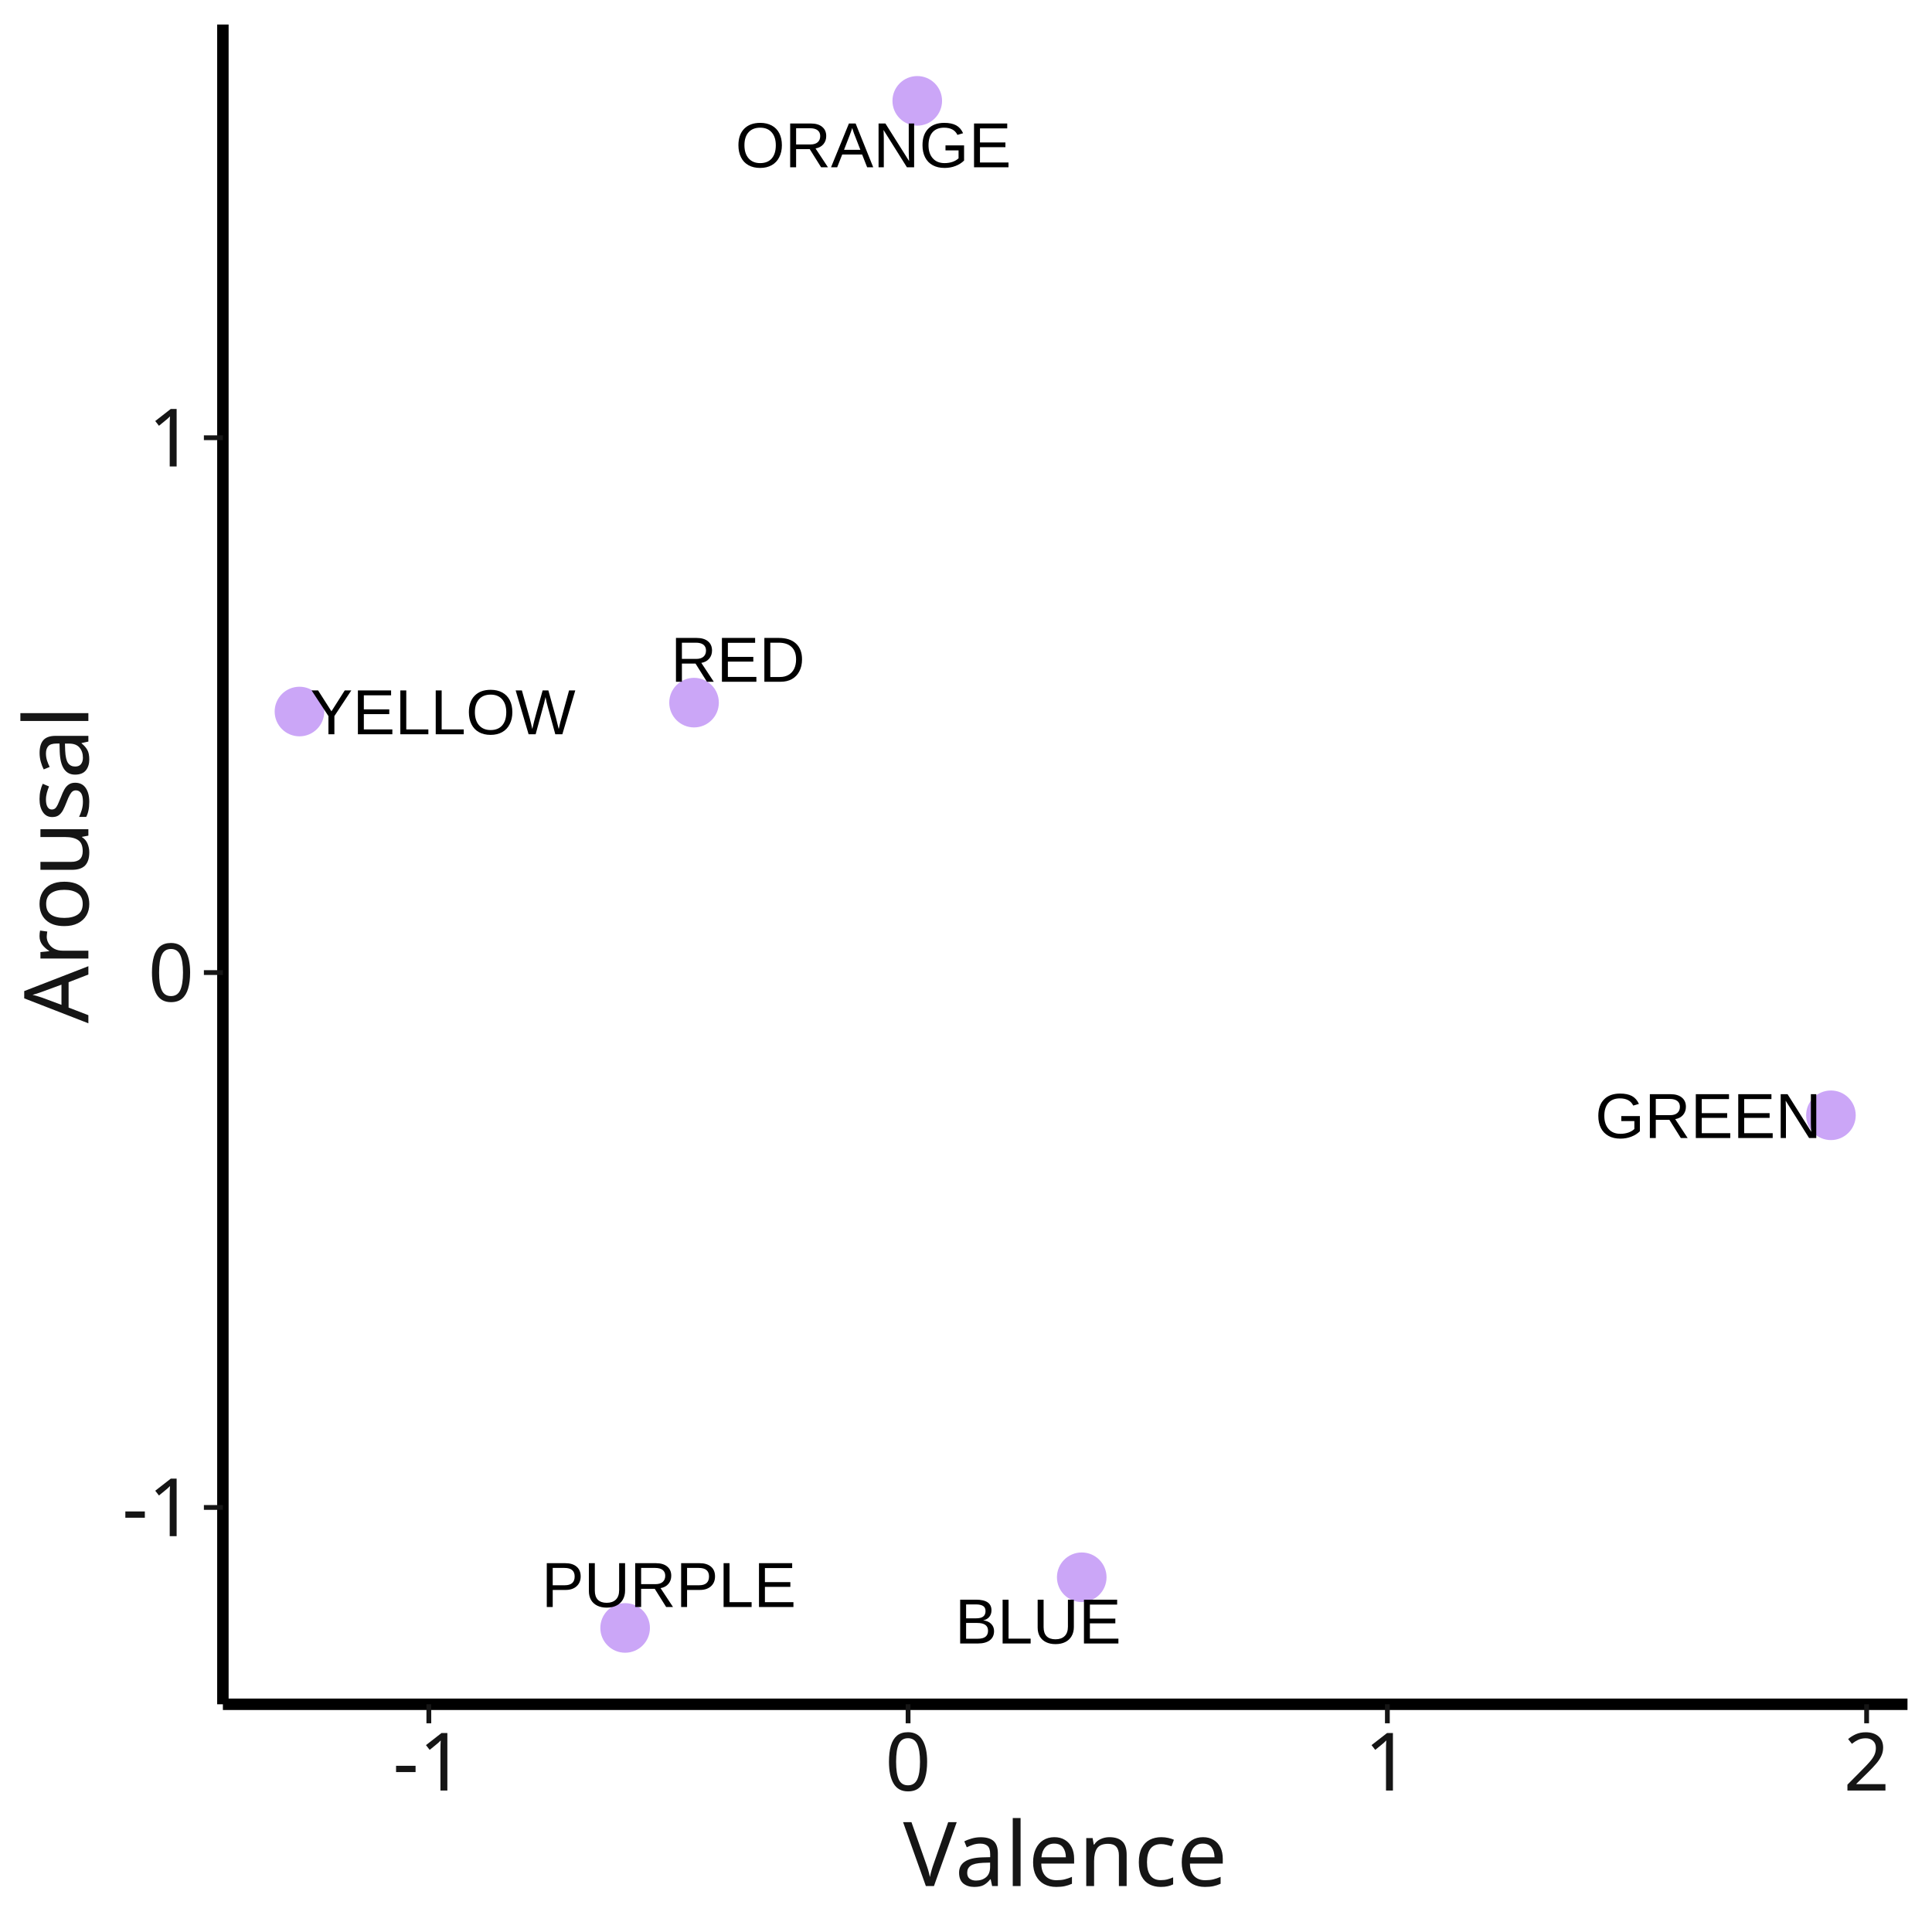
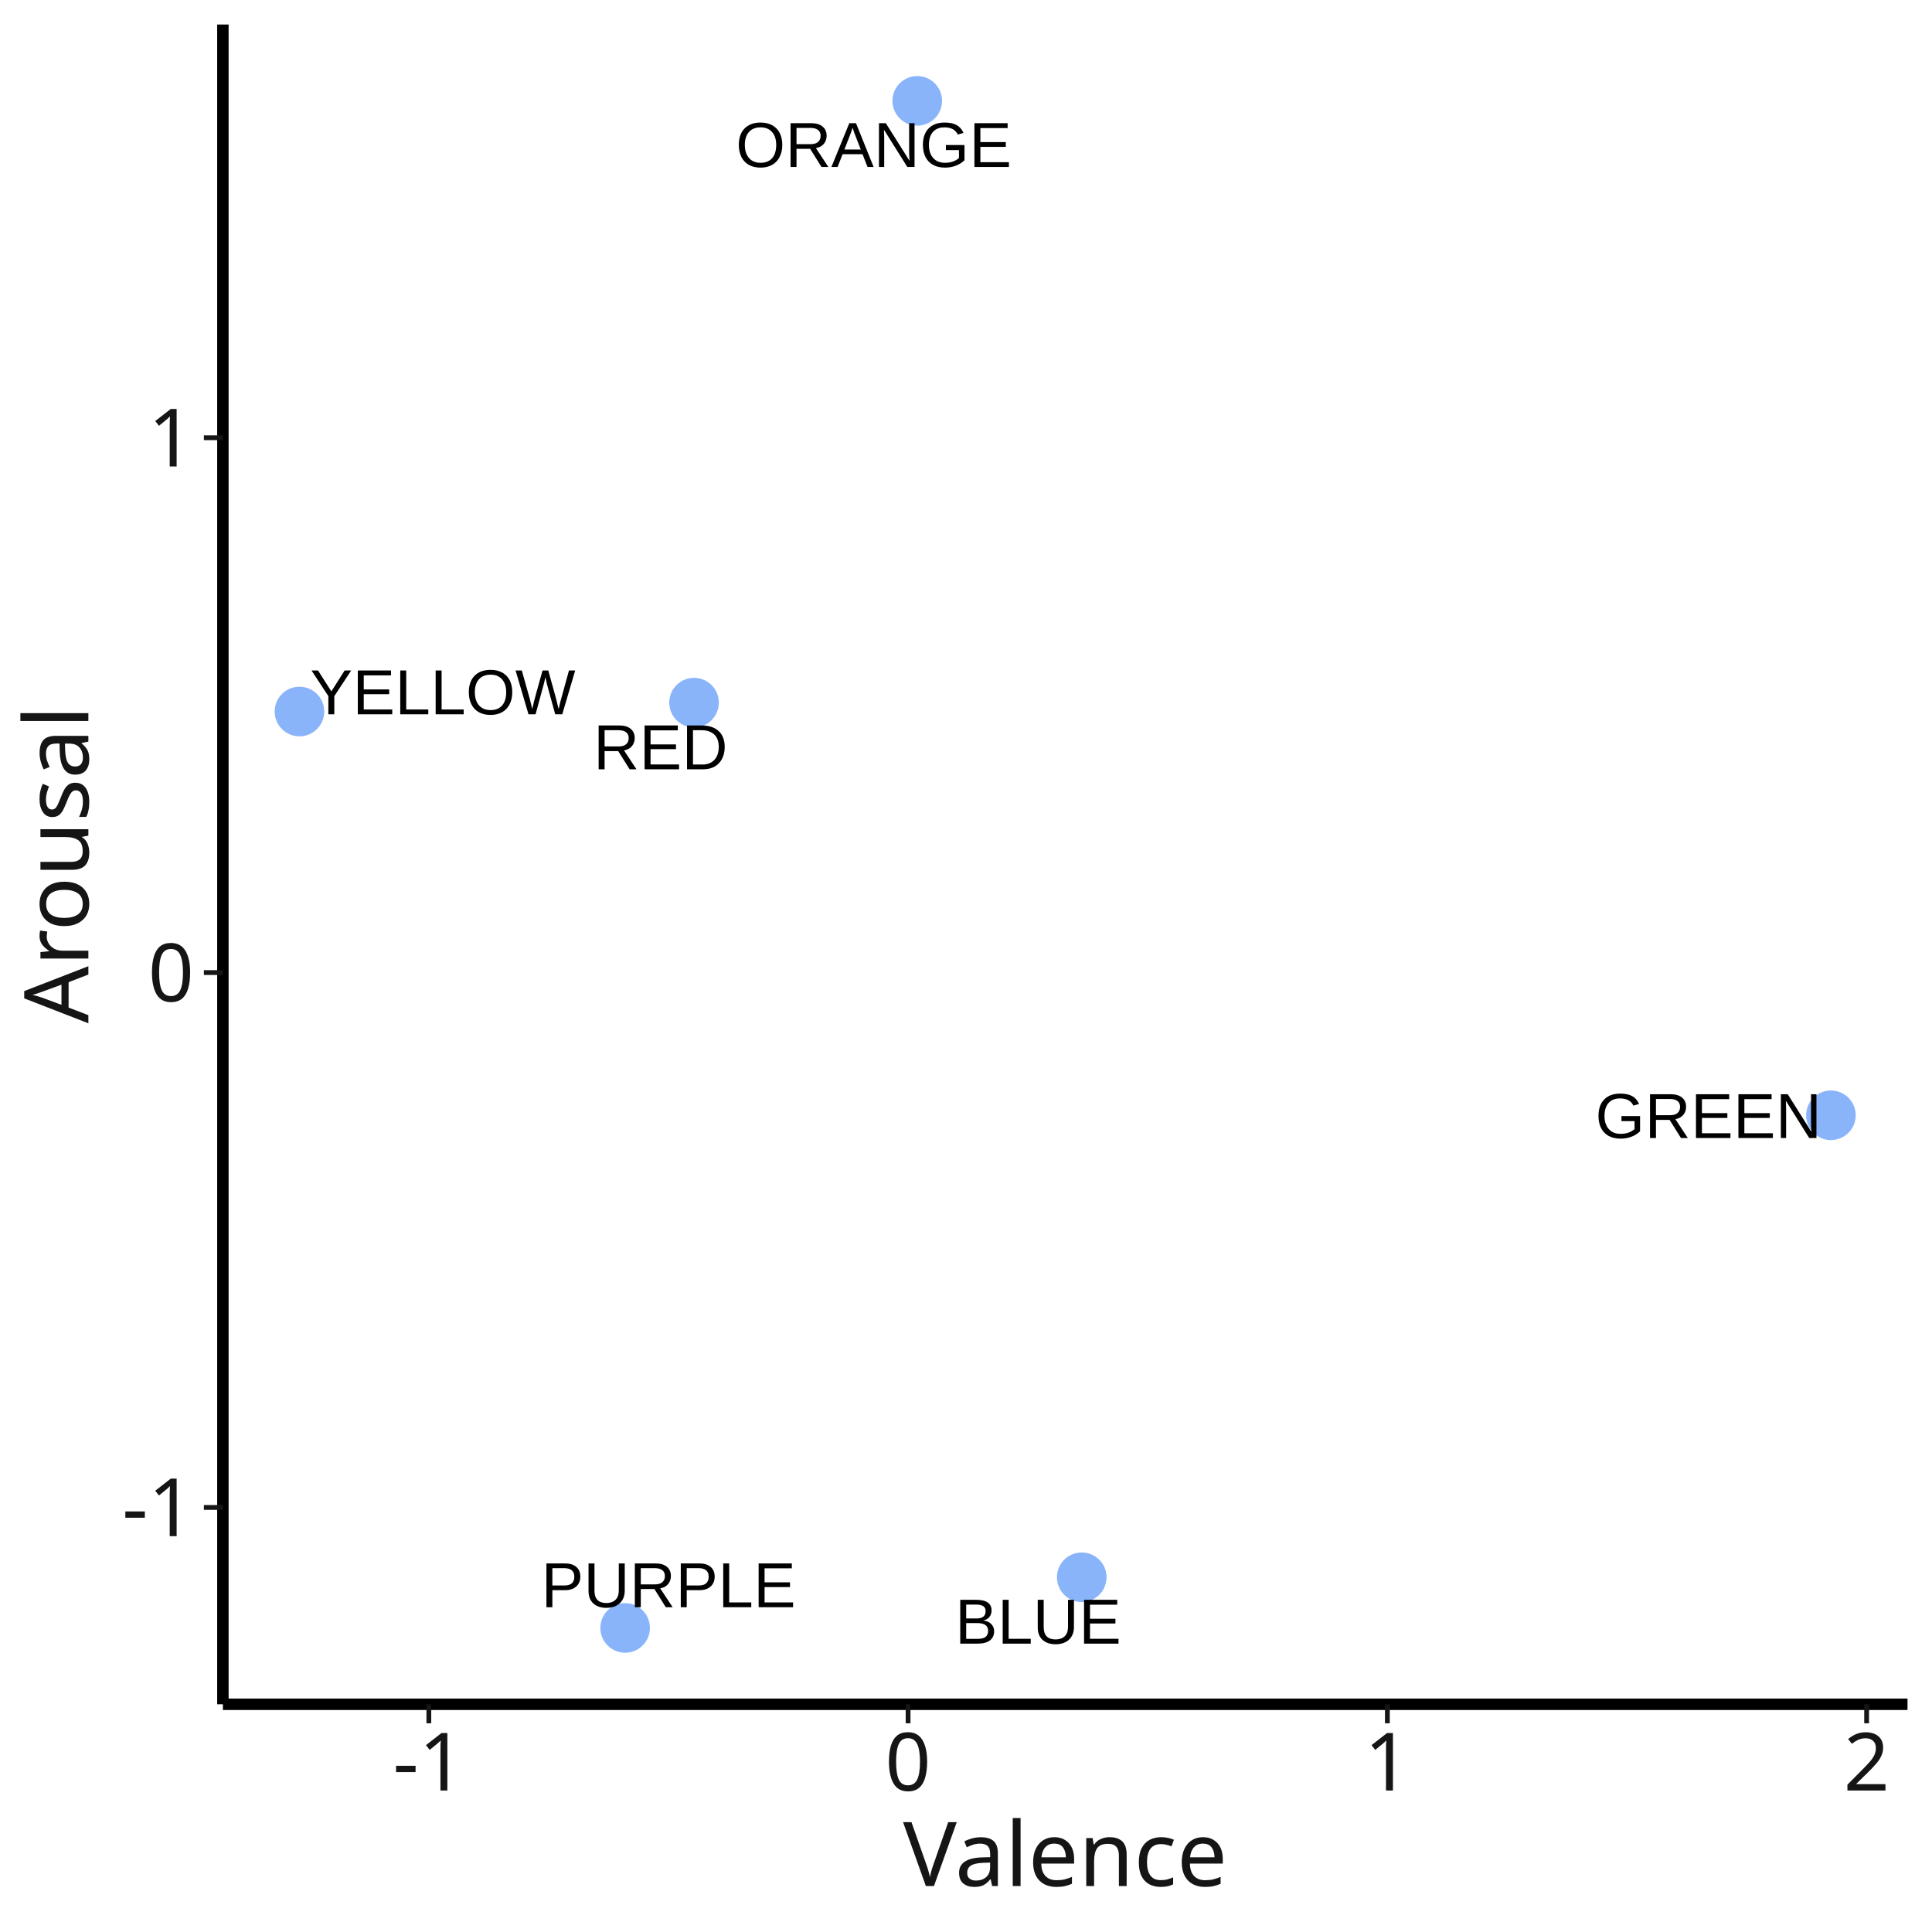
<svg xmlns="http://www.w3.org/2000/svg" class="svglite" width="432.00pt" height="432.00pt" viewBox="0 0 432.00 432.00">
  <defs>
    <style type="text/css">
    .svglite line, .svglite polyline, .svglite polygon, .svglite path, .svglite rect, .svglite circle {
      fill: none;
      stroke: #000000;
      stroke-linecap: round;
      stroke-linejoin: round;
      stroke-miterlimit: 10.00;
    }
    .svglite text {
      white-space: pre;
    }
  </style>
  </defs>
  <rect width="100%" height="100%" style="stroke: none; fill: #FFFFFF;" />
  <defs>
    <clipPath id="cpMC4wMHw0MzIuMDB8MC4wMHw0MzIuMDA=">
      <rect x="0.00" y="0.00" width="432.00" height="432.00" />
    </clipPath>
  </defs>
  <g clip-path="url(#cpMC4wMHw0MzIuMDB8MC4wMHw0MzIuMDA=)">
    <rect x="0" y="0.00" width="432.00" height="432.00" style="stroke-width: 1.07; stroke: #FFFFFF; fill: #FFFFFF;" />
  </g>
  <defs>
    <clipPath id="cpNDkuODR8NDI2LjUyfDUuNDh8MzgxLjA4">
      <rect x="49.84" y="5.48" width="376.68" height="375.60" />
    </clipPath>
  </defs>
  <g clip-path="url(#cpNDkuODR8NDI2LjUyfDUuNDh8MzgxLjA4)">
    <rect x="49.84" y="5.48" width="376.68" height="375.60" style="stroke-width: 1.07; stroke: none; fill: #FFFFFF;" />
    <polyline points="49.84,277.27 426.52,277.27 " style="stroke-width: 0.53; stroke: #FFFFFF; stroke-linecap: butt;" />
    <polyline points="49.84,157.67 426.52,157.67 " style="stroke-width: 0.53; stroke: #FFFFFF; stroke-linecap: butt;" />
    <polyline points="49.84,38.08 426.52,38.08 " style="stroke-width: 0.53; stroke: #FFFFFF; stroke-linecap: butt;" />
    <polyline points="149.47,381.08 149.47,5.48 " style="stroke-width: 0.53; stroke: #FFFFFF; stroke-linecap: butt;" />
    <polyline points="256.63,381.08 256.63,5.48 " style="stroke-width: 0.53; stroke: #FFFFFF; stroke-linecap: butt;" />
    <polyline points="363.80,381.08 363.80,5.48 " style="stroke-width: 0.53; stroke: #FFFFFF; stroke-linecap: butt;" />
    <polyline points="49.84,337.07 426.52,337.07 " style="stroke-width: 1.07; stroke: #FFFFFF; stroke-linecap: butt;" />
    <polyline points="49.84,217.47 426.52,217.47 " style="stroke-width: 1.07; stroke: #FFFFFF; stroke-linecap: butt;" />
    <polyline points="49.84,97.88 426.52,97.88 " style="stroke-width: 1.07; stroke: #FFFFFF; stroke-linecap: butt;" />
    <polyline points="95.89,381.08 95.89,5.48 " style="stroke-width: 1.07; stroke: #FFFFFF; stroke-linecap: butt;" />
    <polyline points="203.05,381.08 203.05,5.48 " style="stroke-width: 1.07; stroke: #FFFFFF; stroke-linecap: butt;" />
    <polyline points="310.22,381.08 310.22,5.48 " style="stroke-width: 1.07; stroke: #FFFFFF; stroke-linecap: butt;" />
    <polyline points="417.38,381.08 417.38,5.48 " style="stroke-width: 1.07; stroke: #FFFFFF; stroke-linecap: butt;" />
-     <circle cx="409.40" cy="249.38" r="5.19" style="stroke-width: 0.71; stroke: #CBA6F7; fill: #CBA6F7;" />
-     <circle cx="205.10" cy="22.55" r="5.19" style="stroke-width: 0.71; stroke: #CBA6F7; fill: #CBA6F7;" />
-     <circle cx="66.96" cy="159.10" r="5.19" style="stroke-width: 0.71; stroke: #CBA6F7; fill: #CBA6F7;" />
-     <circle cx="241.88" cy="352.68" r="5.19" style="stroke-width: 0.71; stroke: #CBA6F7; fill: #CBA6F7;" />
-     <circle cx="139.78" cy="364.01" r="5.19" style="stroke-width: 0.71; stroke: #CBA6F7; fill: #CBA6F7;" />
-     <circle cx="155.19" cy="157.11" r="5.19" style="stroke-width: 0.71; stroke: #CBA6F7; fill: #CBA6F7;" />
-     <text x="381.97" y="254.46" text-anchor="middle" style="font-size: 14.23px; font-family: &quot;Liberation Sans&quot;;" textLength="45.81px" lengthAdjust="spacingAndGlyphs">GREEN</text>
-     <text x="195.28" y="37.41" text-anchor="middle" style="font-size: 14.23px; font-family: &quot;Liberation Sans&quot;;" textLength="58.10px" lengthAdjust="spacingAndGlyphs">ORANGE</text>
-     <text x="99.02" y="164.18" text-anchor="middle" style="font-size: 14.23px; font-family: &quot;Liberation Sans&quot;;" textLength="55.19px" lengthAdjust="spacingAndGlyphs">YELLOW</text>
-     <text x="232.11" y="367.49" text-anchor="middle" style="font-size: 14.23px; font-family: &quot;Liberation Sans&quot;;" textLength="35.00px" lengthAdjust="spacingAndGlyphs">BLUE</text>
-     <text x="149.56" y="359.33" text-anchor="middle" style="font-size: 14.23px; font-family: &quot;Liberation Sans&quot;;" textLength="51.80px" lengthAdjust="spacingAndGlyphs">PURPLE</text>
-     <text x="165.00" y="152.44" text-anchor="middle" style="font-size: 14.23px; font-family: &quot;Liberation Sans&quot;;" textLength="27.13px" lengthAdjust="spacingAndGlyphs">RED</text>
+     <circle cx="409.40" cy="249.38" r="5.19" style="stroke-width: 0.71; stroke: #89B4FA; fill: #89B4FA;" />
+     <circle cx="205.10" cy="22.55" r="5.19" style="stroke-width: 0.71; stroke: #89B4FA; fill: #89B4FA;" />
+     <circle cx="66.96" cy="159.10" r="5.19" style="stroke-width: 0.71; stroke: #89B4FA; fill: #89B4FA;" />
+     <circle cx="241.88" cy="352.68" r="5.19" style="stroke-width: 0.71; stroke: #89B4FA; fill: #89B4FA;" />
+     <circle cx="139.78" cy="364.01" r="5.19" style="stroke-width: 0.71; stroke: #89B4FA; fill: #89B4FA;" />
+     <circle cx="155.19" cy="157.11" r="5.19" style="stroke-width: 0.71; stroke: #89B4FA; fill: #89B4FA;" />
+     <text x="382.01" y="254.47" text-anchor="middle" style="font-size: 14.23px; font-family: &quot;Liberation Sans&quot;;" textLength="45.81px" lengthAdjust="spacingAndGlyphs">GREEN</text>
+     <text x="195.37" y="37.34" text-anchor="middle" style="font-size: 14.23px; font-family: &quot;Liberation Sans&quot;;" textLength="58.10px" lengthAdjust="spacingAndGlyphs">ORANGE</text>
+     <text x="99.00" y="159.72" text-anchor="middle" style="font-size: 14.23px; font-family: &quot;Liberation Sans&quot;;" textLength="55.19px" lengthAdjust="spacingAndGlyphs">YELLOW</text>
+     <text x="232.13" y="367.52" text-anchor="middle" style="font-size: 14.23px; font-family: &quot;Liberation Sans&quot;;" textLength="35.00px" lengthAdjust="spacingAndGlyphs">BLUE</text>
+     <text x="149.48" y="359.38" text-anchor="middle" style="font-size: 14.23px; font-family: &quot;Liberation Sans&quot;;" textLength="51.80px" lengthAdjust="spacingAndGlyphs">PURPLE</text>
+     <text x="147.71" y="172.01" text-anchor="middle" style="font-size: 14.23px; font-family: &quot;Liberation Sans&quot;;" textLength="27.13px" lengthAdjust="spacingAndGlyphs">RED</text>
  </g>
  <g clip-path="url(#cpMC4wMHw0MzIuMDB8MC4wMHw0MzIuMDA=)">
    <polyline points="49.84,381.08 49.84,5.48 " style="stroke-width: 2.56; stroke-linecap: butt;" />
    <text x="43.40" y="343.49" text-anchor="end" style="font-size: 18.00px;fill: #151515; font-family: &quot;Noto Sans&quot;;" textLength="16.09px" lengthAdjust="spacingAndGlyphs">-1</text>
    <text x="43.40" y="223.90" text-anchor="end" style="font-size: 18.00px;fill: #151515; font-family: &quot;Noto Sans&quot;;" textLength="10.30px" lengthAdjust="spacingAndGlyphs">0</text>
    <text x="43.40" y="104.30" text-anchor="end" style="font-size: 18.00px;fill: #151515; font-family: &quot;Noto Sans&quot;;" textLength="10.30px" lengthAdjust="spacingAndGlyphs">1</text>
    <polyline points="45.59,337.07 49.84,337.07 " style="stroke-width: 1.07; stroke: #151515; stroke-linecap: butt;" />
    <polyline points="45.59,217.47 49.84,217.47 " style="stroke-width: 1.07; stroke: #151515; stroke-linecap: butt;" />
    <polyline points="45.59,97.88 49.84,97.88 " style="stroke-width: 1.07; stroke: #151515; stroke-linecap: butt;" />
    <polyline points="49.84,381.08 426.52,381.08 " style="stroke-width: 2.56; stroke-linecap: butt;" />
    <polyline points="95.89,385.33 95.89,381.08 " style="stroke-width: 1.07; stroke: #151515; stroke-linecap: butt;" />
    <polyline points="203.05,385.33 203.05,381.08 " style="stroke-width: 1.07; stroke: #151515; stroke-linecap: butt;" />
    <polyline points="310.22,385.33 310.22,381.08 " style="stroke-width: 1.07; stroke: #151515; stroke-linecap: butt;" />
    <polyline points="417.38,385.33 417.38,381.08 " style="stroke-width: 1.07; stroke: #151515; stroke-linecap: butt;" />
    <text x="95.89" y="400.37" text-anchor="middle" style="font-size: 18.00px;fill: #151515; font-family: &quot;Noto Sans&quot;;" textLength="16.09px" lengthAdjust="spacingAndGlyphs">-1</text>
    <text x="203.05" y="400.37" text-anchor="middle" style="font-size: 18.00px;fill: #151515; font-family: &quot;Noto Sans&quot;;" textLength="10.30px" lengthAdjust="spacingAndGlyphs">0</text>
    <text x="310.22" y="400.37" text-anchor="middle" style="font-size: 18.00px;fill: #151515; font-family: &quot;Noto Sans&quot;;" textLength="10.30px" lengthAdjust="spacingAndGlyphs">1</text>
    <text x="417.38" y="400.37" text-anchor="middle" style="font-size: 18.00px;fill: #151515; font-family: &quot;Noto Sans&quot;;" textLength="10.30px" lengthAdjust="spacingAndGlyphs">2</text>
    <text x="238.18" y="421.72" text-anchor="middle" style="font-size: 20.00px;fill: #151515; font-family: &quot;Noto Sans&quot;;" textLength="72.91px" lengthAdjust="spacingAndGlyphs">Valence</text>
    <text transform="translate(19.76,193.28) rotate(-90)" text-anchor="middle" style="font-size: 20.00px;fill: #151515; font-family: &quot;Noto Sans&quot;;" textLength="71.47px" lengthAdjust="spacingAndGlyphs">Arousal</text>
  </g>
</svg>
